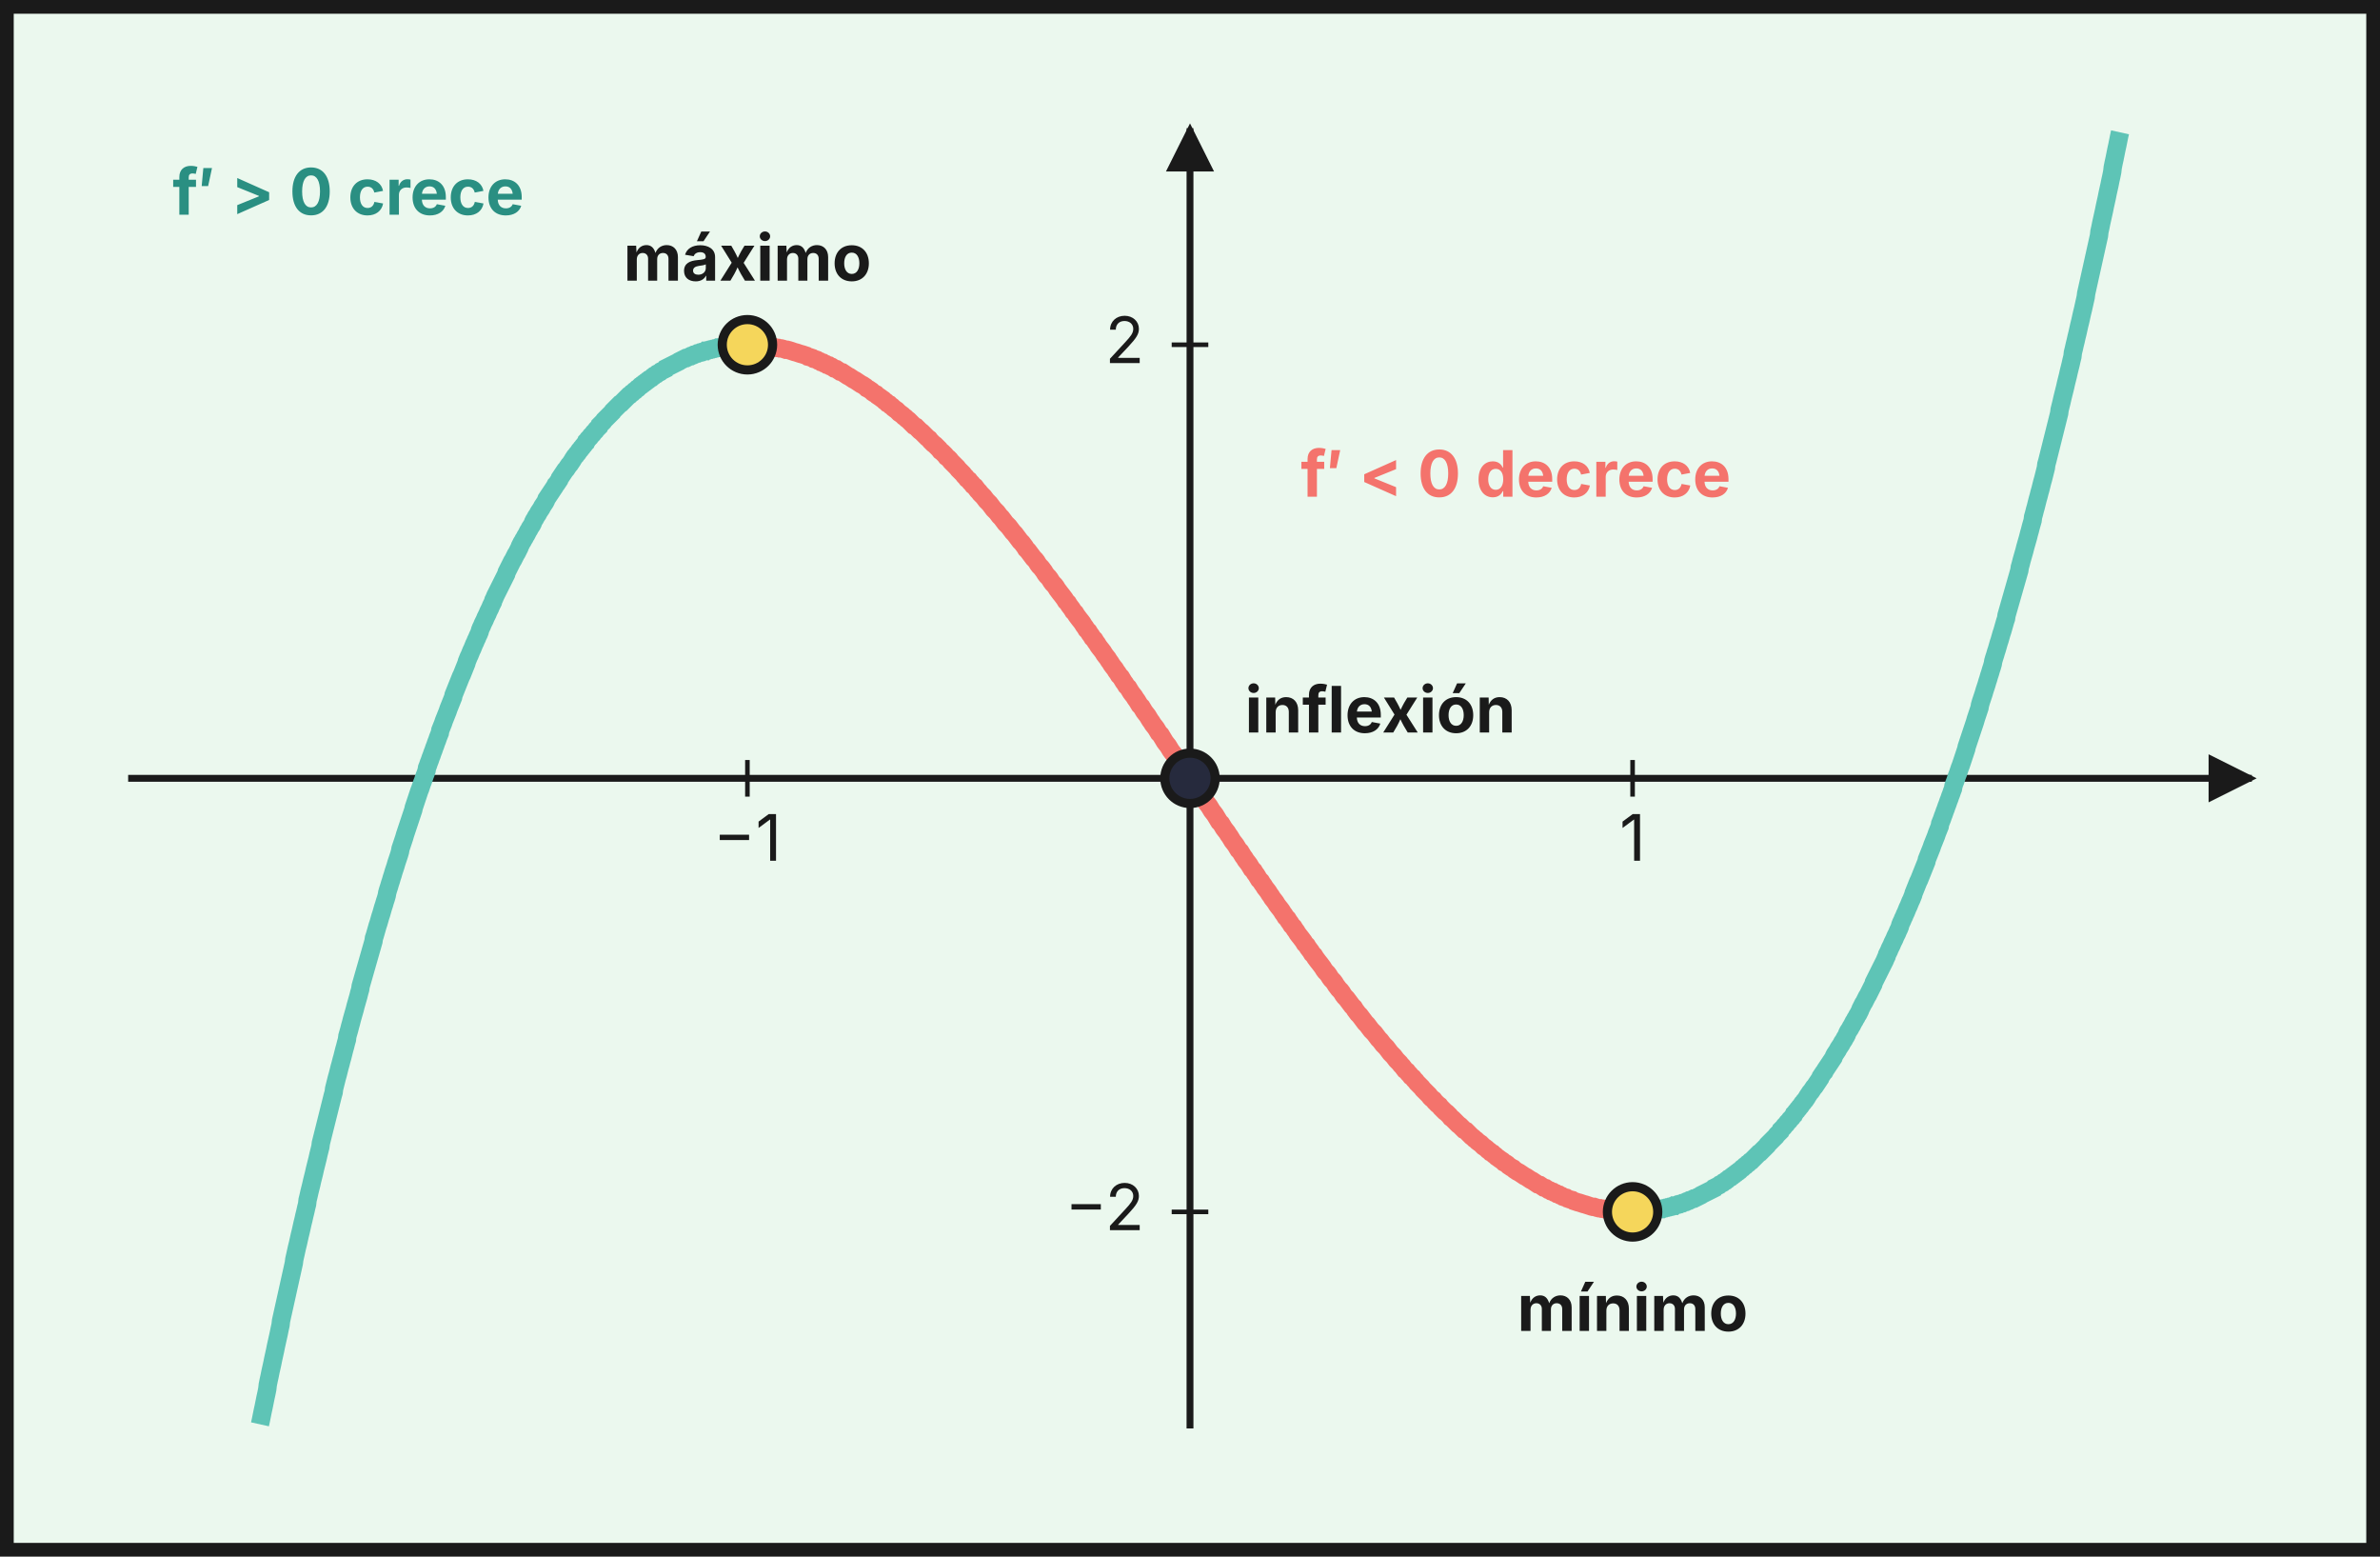
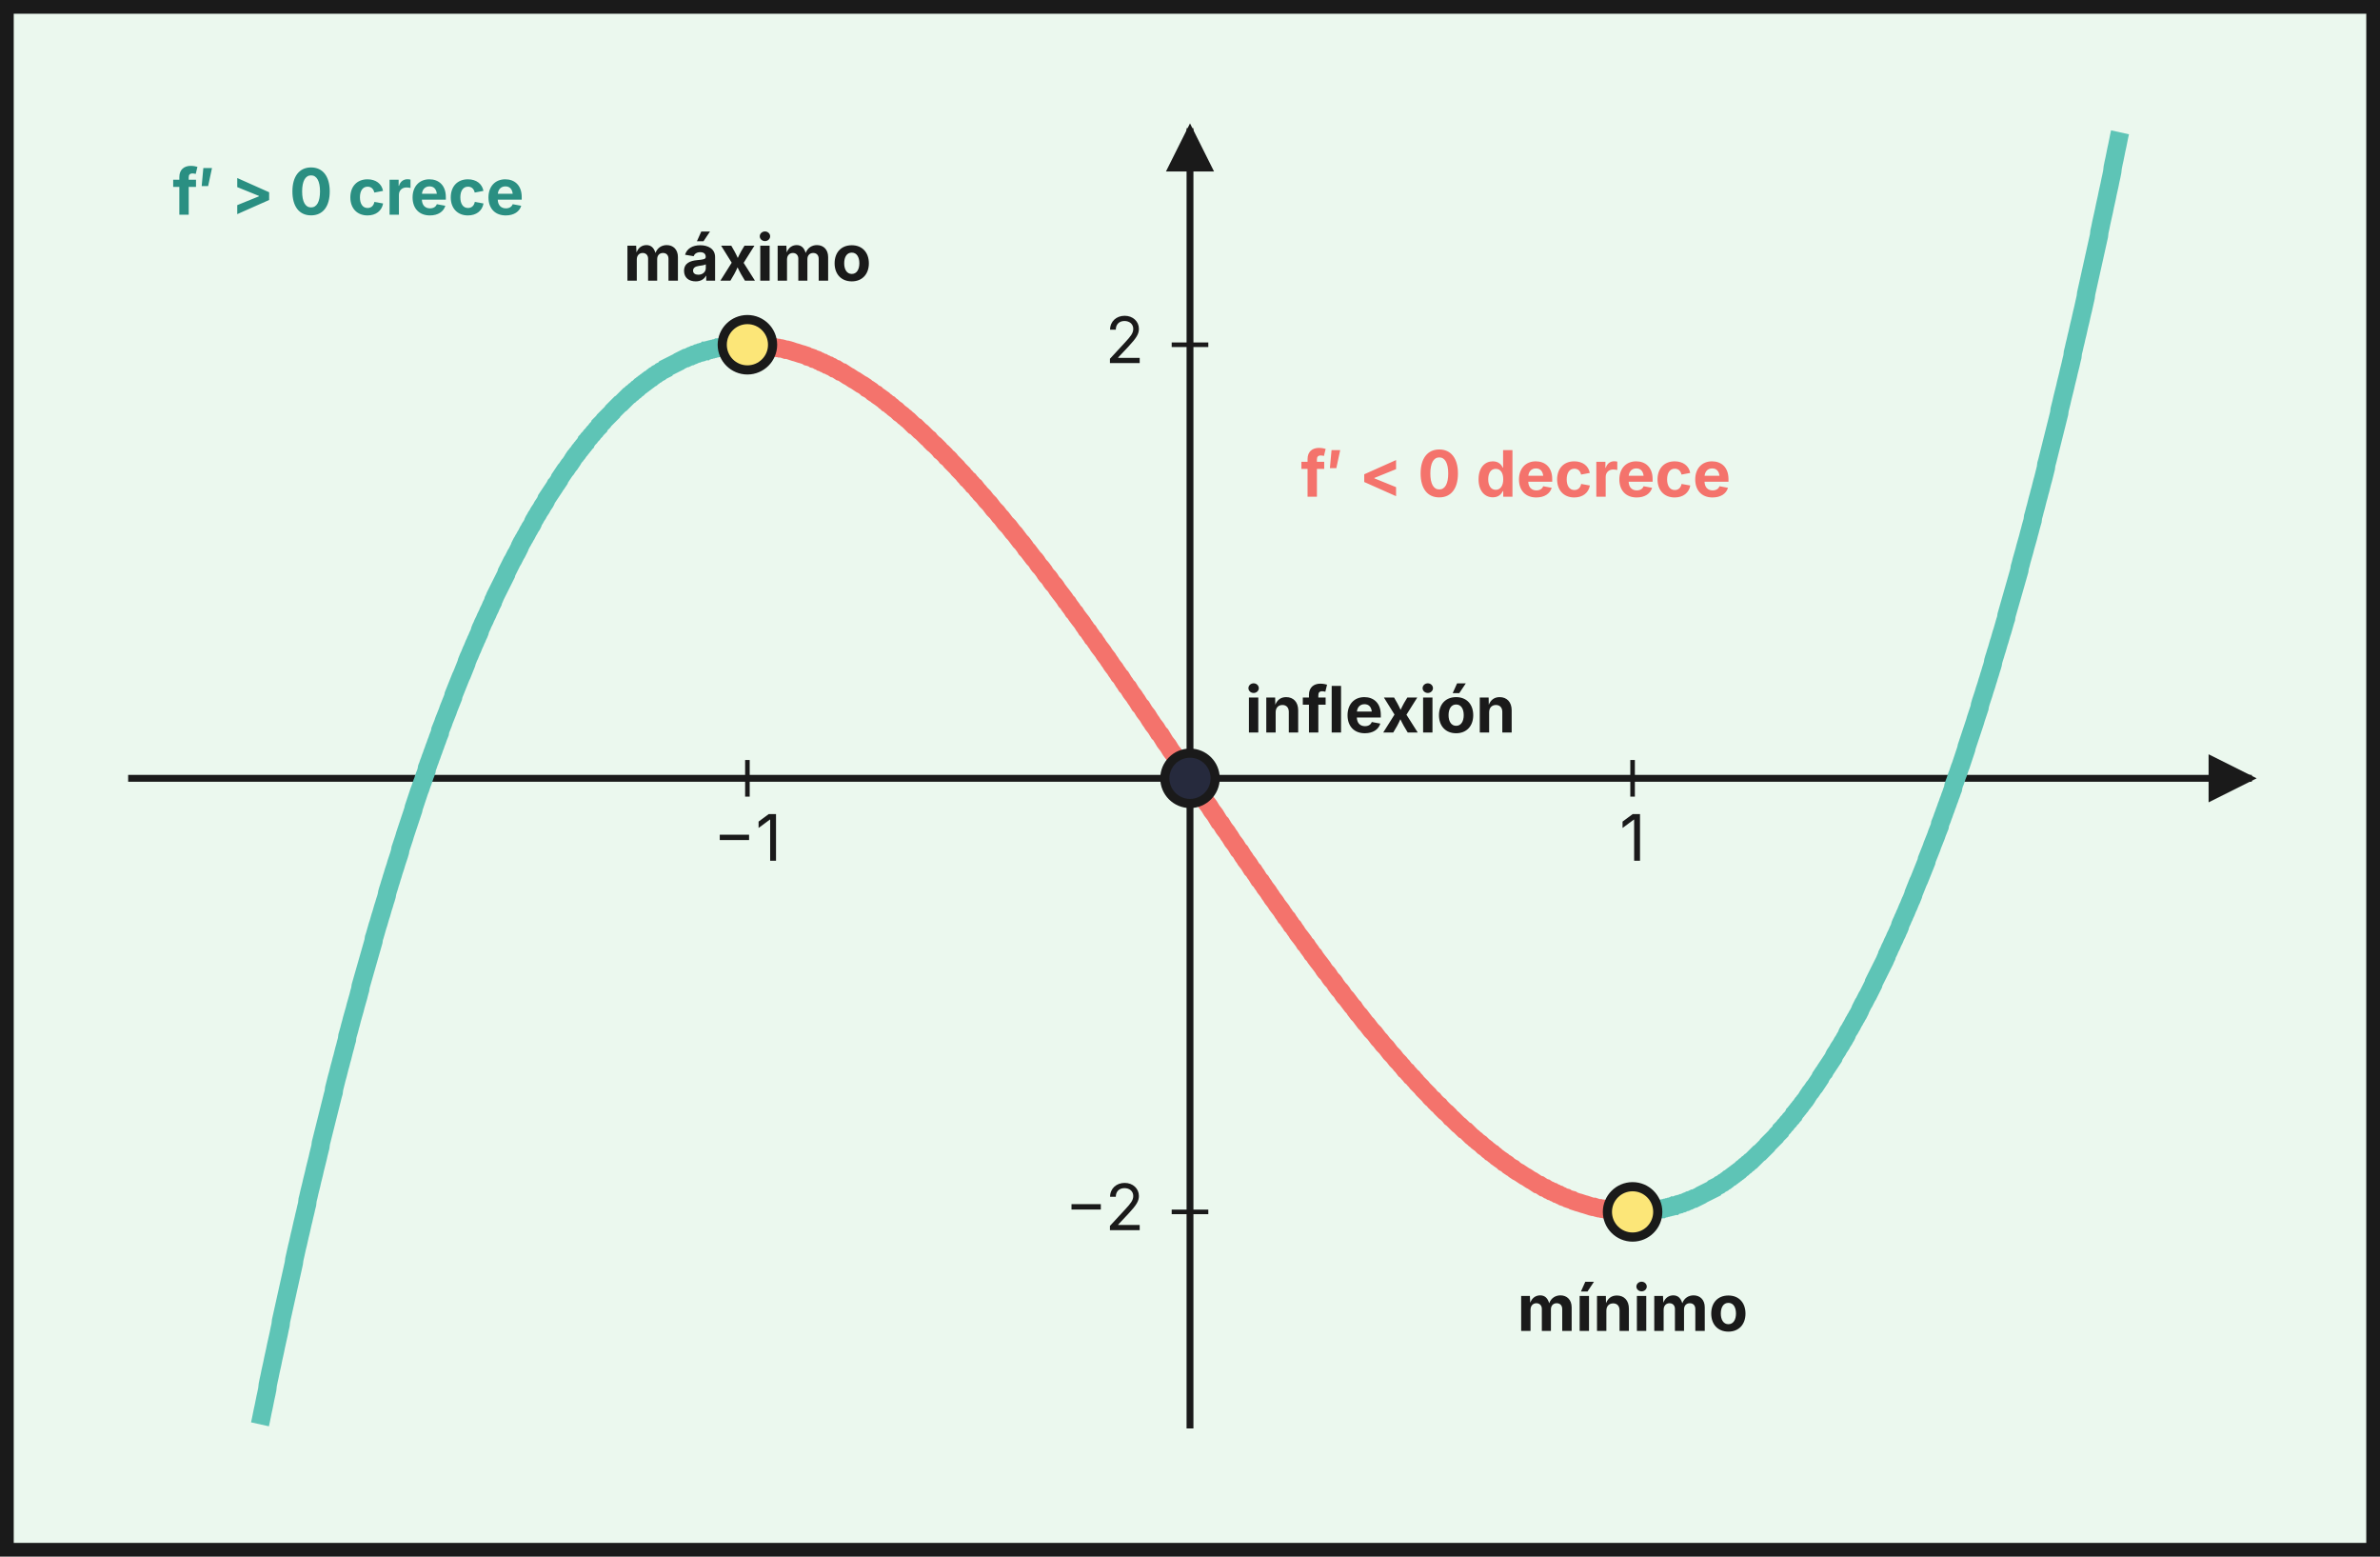
<svg xmlns="http://www.w3.org/2000/svg" viewBox="0 0 520 340" width="520" height="340" font-family="Inter, Helvetica, Arial, sans-serif" role="img">
  <defs>
    <marker id="f" viewBox="0 0 10 10" refX="9" refY="5" markerWidth="7" markerHeight="7" orient="auto">
      <path d="M0,0 L10,5 L0,10 z" fill="#1A1A1A" />
    </marker>
  </defs>
  <rect x="1.5" y="1.5" width="517" height="337" fill="#EBF8EE" stroke="#1A1A1A" stroke-width="3" />
  <line x1="28.0" y1="170.0" x2="492.0" y2="170.0" stroke="#1A1A1A" stroke-width="1.5" marker-end="url(#f)" />
  <line x1="260.0" y1="312.0" x2="260.0" y2="28.0" stroke="#1A1A1A" stroke-width="1.5" marker-end="url(#f)" />
  <line x1="163.3" y1="166.0" x2="163.3" y2="174.0" stroke="#1A1A1A" />
  <text x="163.3" y="188.0" text-anchor="middle" font-size="14" fill="#1A1A1A">−1</text>
  <line x1="356.7" y1="166.0" x2="356.7" y2="174.0" stroke="#1A1A1A" />
  <text x="356.7" y="188.0" text-anchor="middle" font-size="14" fill="#1A1A1A">1</text>
  <line x1="256.0" y1="264.7" x2="264.0" y2="264.7" stroke="#1A1A1A" />
  <text x="250.0" y="268.7" text-anchor="end" font-size="14" fill="#1A1A1A">−2</text>
  <line x1="256.0" y1="75.3" x2="264.0" y2="75.3" stroke="#1A1A1A" />
  <text x="250.0" y="79.3" text-anchor="end" font-size="14" fill="#1A1A1A">2</text>
  <path d="M56.8,311.1 L57.0,310.2 L57.2,309.2 L57.4,308.2 L57.6,307.3 L57.8,306.3 L58.0,305.3 L58.2,304.4 L58.4,303.4 L58.5,302.5 L58.7,301.5 L58.9,300.6 L59.1,299.6 L59.3,298.7 L59.5,297.8 L59.7,296.8 L59.9,295.9 L60.1,295.0 L60.3,294.0 L60.5,293.1 L60.7,292.2 L60.9,291.3 L61.1,290.3 L61.3,289.4 L61.4,288.5 L61.6,287.6 L61.8,286.7 L62.0,285.8 L62.2,284.9 L62.4,284.0 L62.6,283.1 L62.8,282.2 L63.0,281.3 L63.2,280.4 L63.4,279.5 L63.6,278.6 L63.8,277.7 L64.0,276.8 L64.2,275.9 L64.3,275.1 L64.5,274.2 L64.7,273.3 L64.9,272.4 L65.1,271.6 L65.3,270.7 L65.5,269.8 L65.7,269.0 L65.9,268.1 L66.1,267.2 L66.3,266.4 L66.5,265.5 L66.7,264.7 L66.9,263.8 L67.1,263.0 L67.2,262.1 L67.4,261.3 L67.6,260.4 L67.8,259.6 L68.0,258.8 L68.2,257.9 L68.4,257.1 L68.6,256.3 L68.8,255.4 L69.0,254.6 L69.2,253.8 L69.4,253.0 L69.6,252.1 L69.8,251.3 L70.0,250.5 L70.1,249.7 L70.3,248.9 L70.5,248.1 L70.7,247.3 L70.9,246.5 L71.1,245.7 L71.3,244.9 L71.5,244.1 L71.7,243.3 L71.9,242.5 L72.1,241.7 L72.3,240.9 L72.5,240.1 L72.7,239.3 L72.9,238.6 L73.0,237.8 L73.2,237.0 L73.4,236.2 L73.6,235.4 L73.8,234.7 L74.0,233.9 L74.2,233.1 L74.4,232.4 L74.6,231.6 L74.8,230.9 L75.0,230.1 L75.2,229.3 L75.4,228.6 L75.6,227.8 L75.8,227.1 L75.9,226.3 L76.1,225.6 L76.3,224.9 L76.5,224.1 L76.7,223.4 L76.9,222.6 L77.1,221.9 L77.3,221.2 L77.5,220.5 L77.7,219.7 L77.9,219.0 L78.1,218.3 L78.3,217.6 L78.5,216.8 L78.7,216.1 L78.8,215.4 L79.0,214.7 L79.2,214.0 L79.4,213.3 L79.6,212.6 L79.8,211.9 L80.0,211.2 L80.2,210.5 L80.4,209.8 L80.6,209.1 L80.8,208.4 L81.0,207.7 L81.2,207.0 L81.4,206.3 L81.6,205.6 L81.7,204.9 L81.9,204.3 L82.1,203.6 L82.3,202.9 L82.5,202.2 L82.7,201.6 L82.9,200.9 L83.1,200.2 L83.3,199.6 L83.5,198.9 L83.7,198.2 L83.9,197.6 L84.1,196.9 L84.3,196.3 L84.5,195.6 L84.6,195.0 L84.8,194.3 L85.0,193.7 L85.2,193.0 L85.4,192.4 L85.6,191.7 L85.8,191.1 L86.0,190.4 L86.2,189.8 L86.4,189.2 L86.6,188.5 L86.8,187.9 L87.0,187.3 L87.2,186.7 L87.4,186.0 L87.5,185.4 L87.7,184.8 L87.9,184.2 L88.1,183.6 L88.3,183.0 L88.5,182.3 L88.7,181.7 L88.9,181.1 L89.1,180.5 L89.3,179.9 L89.5,179.3 L89.7,178.7 L89.9,178.1 L90.1,177.5 L90.3,176.9 L90.4,176.4 L90.6,175.8 L90.8,175.2 L91.0,174.6 L91.2,174.0 L91.4,173.4 L91.6,172.8 L91.8,172.3 L92.0,171.7 L92.2,171.1 L92.4,170.6 L92.6,170.0 L92.8,169.4 L93.0,168.9 L93.2,168.3 L93.3,167.7 L93.5,167.2 L93.7,166.6 L93.9,166.1 L94.1,165.5 L94.3,165.0 L94.5,164.4 L94.7,163.9 L94.9,163.3 L95.1,162.8 L95.3,162.2 L95.5,161.7 L95.7,161.1 L95.9,160.6 L96.1,160.1 L96.2,159.5 L96.4,159.0 L96.6,158.5 L96.8,158.0 L97.0,157.4 L97.2,156.9 L97.4,156.4 L97.6,155.9 L97.8,155.4 L98.0,154.8 L98.2,154.3 L98.4,153.8 L98.6,153.3 L98.8,152.8 L99.0,152.3 L99.1,151.8 L99.3,151.3 L99.5,150.8 L99.7,150.3 L99.9,149.8 L100.1,149.3 L100.3,148.8 L100.5,148.3 L100.7,147.8 L100.9,147.4 L101.1,146.9 L101.3,146.4 L101.5,145.9 L101.7,145.4 L101.9,144.9 L102.0,144.5 L102.2,144.0 L102.4,143.5 L102.6,143.1 L102.8,142.6 L103.0,142.1 L103.2,141.7 L103.4,141.2 L103.6,140.7 L103.8,140.3 L104.0,139.8 L104.2,139.4 L104.4,138.9 L104.6,138.5 L104.8,138.0 L104.9,137.6 L105.1,137.1 L105.3,136.7 L105.5,136.2 L105.7,135.8 L105.9,135.4 L106.1,134.9 L106.3,134.5 L106.5,134.1 L106.7,133.6 L106.9,133.2 L107.1,132.8 L107.3,132.3 L107.5,131.9 L107.7,131.5 L107.8,131.1 L108.0,130.7 L108.2,130.2 L108.4,129.8 L108.6,129.4 L108.8,129.0 L109.0,128.6 L109.2,128.2 L109.4,127.8 L109.6,127.4 L109.8,127.0 L110.0,126.6 L110.2,126.2 L110.4,125.8 L110.6,125.4 L110.7,125.0 L110.9,124.6 L111.1,124.2 L111.3,123.8 L111.5,123.4 L111.7,123.0 L111.9,122.6 L112.1,122.3 L112.3,121.9 L112.5,121.5 L112.7,121.1 L112.9,120.8 L113.1,120.4 L113.3,120.0 L113.5,119.6 L113.6,119.3 L113.8,118.9 L114.0,118.5 L114.2,118.2 L114.4,117.8 L114.6,117.5 L114.8,117.1 L115.0,116.8 L115.2,116.4 L115.4,116.0 L115.6,115.7 L115.8,115.3 L116.0,115.0 L116.2,114.7 L116.4,114.3 L116.5,114.0 L116.7,113.6 L116.9,113.3 L117.1,112.9 L117.3,112.6 L117.5,112.3 L117.7,111.9 L117.9,111.6 L118.1,111.3 L118.3,111.0 L118.5,110.6 L118.7,110.3 L118.9,110.0 L119.1,109.7 L119.3,109.3 L119.4,109.0 L119.6,108.7 L119.8,108.4 L120.0,108.1 L120.2,107.8 L120.4,107.5 L120.6,107.2 L120.8,106.9 L121.0,106.6 L121.2,106.3 L121.4,105.9 L121.6,105.7 L121.8,105.4 L122.0,105.1 L122.2,104.8 L122.3,104.5 L122.5,104.2 L122.7,103.9 L122.9,103.6 L123.1,103.3 L123.3,103.0 L123.5,102.7 L123.7,102.5 L123.9,102.2 L124.1,101.9 L124.3,101.6 L124.5,101.4 L124.7,101.1 L124.9,100.8 L125.1,100.5 L125.2,100.3 L125.4,100.0 L125.6,99.7 L125.8,99.5 L126.0,99.2 L126.2,99.0 L126.4,98.7 L126.6,98.4 L126.8,98.2 L127.0,97.9 L127.2,97.7 L127.4,97.4 L127.6,97.2 L127.8,96.9 L128.0,96.7 L128.1,96.4 L128.3,96.2 L128.5,95.9 L128.7,95.7 L128.9,95.5 L129.1,95.2 L129.3,95.0 L129.5,94.8 L129.7,94.5 L129.9,94.3 L130.1,94.1 L130.3,93.8 L130.5,93.6 L130.7,93.4 L130.9,93.2 L131.0,92.9 L131.2,92.7 L131.4,92.5 L131.6,92.3 L131.8,92.1 L132.0,91.8 L132.2,91.6 L132.4,91.4 L132.6,91.2 L132.8,91.0 L133.0,90.8 L133.2,90.6 L133.4,90.4 L133.6,90.2 L133.8,90.0 L133.9,89.8 L134.1,89.6 L134.3,89.4 L134.5,89.2 L134.7,89.0 L134.9,88.8 L135.1,88.6 L135.3,88.4 L135.5,88.2 L135.7,88.1 L135.9,87.9 L136.1,87.7 L136.3,87.5 L136.5,87.3 L136.7,87.1 L136.8,87.0 L137.0,86.8 L137.2,86.6 L137.4,86.4 L137.6,86.3 L137.8,86.1 L138.0,85.9 L138.2,85.8 L138.4,85.6 L138.6,85.4 L138.8,85.3 L139.0,85.1 L139.2,84.9 L139.4,84.8 L139.6,84.6 L139.7,84.5 L139.9,84.3 L140.1,84.2 L140.3,84.0 L140.5,83.9 L140.7,83.7 L140.9,83.6 L141.1,83.4 L141.3,83.3 L141.5,83.1 L141.7,83.0 L141.9,82.8 L142.1,82.7 L142.3,82.6 L142.5,82.4 L142.6,82.3 L142.8,82.2 L143.0,82.0 L143.2,81.9 L143.4,81.8 L143.6,81.6 L143.8,81.5 L144.0,81.4 L144.2,81.3 L144.4,81.1 L144.6,81.0 L144.8,80.9 L145.0,80.8 L145.2,80.7 L145.4,80.6 L145.5,80.4 L145.7,80.3 L145.9,80.2 L146.1,80.1 L146.3,80.0 L146.5,79.9 L146.7,79.8 L146.9,79.7 L147.1,79.6 L147.3,79.5 L147.5,79.4 L147.7,79.3 L147.9,79.2 L148.1,79.1 L148.3,79.0 L148.4,78.9 L148.6,78.8 L148.8,78.7 L149.0,78.6 L149.2,78.5 L149.4,78.4 L149.6,78.3 L149.8,78.2 L150.0,78.2 L150.2,78.1 L150.4,78.0 L150.6,77.9 L150.8,77.8 L151.0,77.8 L151.2,77.7 L151.3,77.6 L151.5,77.5 L151.7,77.5 L151.9,77.4 L152.1,77.3 L152.3,77.2 L152.5,77.2 L152.7,77.1 L152.9,77.0 L153.1,77.0 L153.3,76.9 L153.5,76.9 L153.7,76.8 L153.9,76.7 L154.1,76.7 L154.2,76.6 L154.4,76.6 L154.6,76.5 L154.8,76.5 L155.0,76.4 L155.2,76.4 L155.4,76.3 L155.6,76.3 L155.8,76.2 L156.0,76.2 L156.2,76.1 L156.4,76.1 L156.6,76.0 L156.8,76.0 L157.0,76.0 L157.1,75.9 L157.3,75.9 L157.5,75.9 L157.7,75.8 L157.9,75.8 L158.1,75.8 L158.3,75.7 L158.5,75.7 L158.7,75.7 L158.9,75.6 L159.1,75.6 L159.3,75.6 L159.5,75.6 L159.7,75.5 L159.9,75.5 L160.0,75.5 L160.2,75.5 L160.4,75.5 L160.6,75.4 L160.8,75.4 L161.0,75.4 L161.2,75.4 L161.4,75.4 L161.6,75.4 L161.8,75.4 L162.0,75.4 L162.2,75.4 L162.4,75.3 L162.6,75.3 L162.8,75.3 L162.9,75.3 L163.1,75.3 L163.3,75.3" fill="none" stroke="#5EC4B6" stroke-width="4" />
  <path d="M163.3,75.3 L163.7,75.3 L164.0,75.3 L164.3,75.3 L164.6,75.4 L164.9,75.4 L165.3,75.4 L165.6,75.4 L165.9,75.4 L166.2,75.5 L166.6,75.5 L166.9,75.5 L167.2,75.6 L167.5,75.6 L167.8,75.6 L168.2,75.7 L168.5,75.7 L168.8,75.8 L169.1,75.8 L169.5,75.9 L169.8,76.0 L170.1,76.0 L170.4,76.1 L170.7,76.1 L171.1,76.2 L171.4,76.3 L171.7,76.4 L172.0,76.4 L172.4,76.5 L172.7,76.6 L173.0,76.7 L173.3,76.8 L173.6,76.9 L174.0,77.0 L174.3,77.1 L174.6,77.2 L174.9,77.3 L175.3,77.4 L175.6,77.5 L175.9,77.6 L176.2,77.7 L176.5,77.9 L176.9,78.0 L177.2,78.1 L177.5,78.2 L177.8,78.4 L178.2,78.5 L178.5,78.6 L178.8,78.8 L179.1,78.9 L179.4,79.1 L179.8,79.2 L180.1,79.4 L180.4,79.5 L180.7,79.7 L181.1,79.8 L181.4,80.0 L181.7,80.1 L182.0,80.3 L182.3,80.5 L182.7,80.6 L183.0,80.8 L183.3,81.0 L183.6,81.2 L184.0,81.3 L184.3,81.5 L184.6,81.7 L184.9,81.9 L185.2,82.1 L185.6,82.3 L185.9,82.5 L186.2,82.7 L186.5,82.9 L186.9,83.1 L187.2,83.3 L187.5,83.5 L187.8,83.7 L188.1,83.9 L188.5,84.1 L188.8,84.3 L189.1,84.5 L189.4,84.8 L189.8,85.0 L190.1,85.2 L190.4,85.4 L190.7,85.7 L191.0,85.9 L191.4,86.1 L191.7,86.4 L192.0,86.6 L192.3,86.8 L192.7,87.1 L193.0,87.3 L193.3,87.6 L193.6,87.8 L193.9,88.1 L194.3,88.3 L194.6,88.6 L194.9,88.8 L195.2,89.1 L195.6,89.4 L195.9,89.6 L196.2,89.9 L196.5,90.2 L196.8,90.4 L197.2,90.7 L197.5,91.0 L197.8,91.2 L198.1,91.5 L198.5,91.8 L198.8,92.1 L199.1,92.4 L199.4,92.7 L199.7,93.0 L200.1,93.2 L200.4,93.5 L200.7,93.8 L201.0,94.1 L201.4,94.4 L201.7,94.7 L202.0,95.0 L202.3,95.3 L202.6,95.6 L203.0,95.9 L203.3,96.3 L203.6,96.6 L203.9,96.9 L204.3,97.2 L204.6,97.5 L204.9,97.8 L205.2,98.1 L205.5,98.5 L205.9,98.8 L206.2,99.1 L206.5,99.4 L206.8,99.8 L207.2,100.1 L207.5,100.4 L207.8,100.8 L208.1,101.1 L208.4,101.4 L208.8,101.8 L209.1,102.1 L209.4,102.5 L209.7,102.8 L210.1,103.2 L210.4,103.5 L210.7,103.9 L211.0,104.2 L211.3,104.6 L211.7,104.9 L212.0,105.3 L212.3,105.6 L212.6,106.0 L213.0,106.3 L213.3,106.7 L213.6,107.1 L213.9,107.4 L214.2,107.8 L214.6,108.2 L214.9,108.5 L215.2,108.9 L215.5,109.3 L215.9,109.7 L216.2,110.0 L216.5,110.4 L216.8,110.8 L217.1,111.2 L217.5,111.6 L217.8,111.9 L218.1,112.3 L218.4,112.7 L218.8,113.1 L219.1,113.5 L219.4,113.9 L219.7,114.3 L220.0,114.6 L220.4,115.0 L220.7,115.4 L221.0,115.8 L221.3,116.2 L221.7,116.6 L222.0,117.0 L222.3,117.4 L222.6,117.8 L222.9,118.2 L223.3,118.6 L223.6,119.0 L223.9,119.4 L224.2,119.9 L224.6,120.3 L224.9,120.7 L225.2,121.1 L225.5,121.5 L225.8,121.9 L226.2,122.3 L226.5,122.7 L226.8,123.2 L227.1,123.6 L227.5,124.0 L227.8,124.4 L228.1,124.8 L228.4,125.3 L228.7,125.7 L229.1,126.1 L229.4,126.5 L229.7,127.0 L230.0,127.4 L230.4,127.8 L230.7,128.2 L231.0,128.7 L231.3,129.1 L231.6,129.5 L232.0,130.0 L232.3,130.4 L232.6,130.8 L232.9,131.3 L233.3,131.7 L233.6,132.2 L233.9,132.6 L234.2,133.0 L234.5,133.5 L234.9,133.9 L235.2,134.4 L235.5,134.8 L235.8,135.2 L236.2,135.7 L236.5,136.1 L236.8,136.6 L237.1,137.0 L237.4,137.5 L237.8,137.9 L238.1,138.4 L238.4,138.8 L238.7,139.3 L239.1,139.7 L239.4,140.2 L239.7,140.6 L240.0,141.1 L240.3,141.5 L240.7,142.0 L241.0,142.4 L241.3,142.9 L241.6,143.3 L242.0,143.8 L242.3,144.3 L242.6,144.7 L242.9,145.2 L243.2,145.6 L243.6,146.1 L243.9,146.6 L244.2,147.0 L244.5,147.5 L244.9,147.9 L245.2,148.4 L245.5,148.9 L245.8,149.3 L246.1,149.8 L246.5,150.2 L246.8,150.7 L247.1,151.2 L247.4,151.6 L247.8,152.1 L248.1,152.6 L248.4,153.0 L248.7,153.5 L249.0,154.0 L249.4,154.4 L249.7,154.9 L250.0,155.4 L250.3,155.8 L250.7,156.3 L251.0,156.8 L251.3,157.3 L251.6,157.7 L251.9,158.2 L252.3,158.7 L252.6,159.1 L252.9,159.6 L253.2,160.1 L253.6,160.5 L253.9,161.0 L254.2,161.5 L254.5,162.0 L254.8,162.4 L255.2,162.9 L255.5,163.4 L255.8,163.9 L256.1,164.3 L256.5,164.8 L256.8,165.3 L257.1,165.7 L257.4,166.2 L257.7,166.7 L258.1,167.2 L258.4,167.6 L258.7,168.1 L259.0,168.6 L259.4,169.1 L259.7,169.5 L260.0,170.0 L260.3,170.5 L260.6,170.9 L261.0,171.4 L261.3,171.9 L261.6,172.4 L261.9,172.8 L262.3,173.3 L262.6,173.8 L262.9,174.3 L263.2,174.7 L263.5,175.2 L263.9,175.7 L264.2,176.1 L264.5,176.6 L264.8,177.1 L265.2,177.6 L265.5,178.0 L265.8,178.5 L266.1,179.0 L266.4,179.5 L266.8,179.9 L267.1,180.4 L267.4,180.9 L267.7,181.3 L268.1,181.8 L268.4,182.3 L268.7,182.7 L269.0,183.2 L269.3,183.7 L269.7,184.2 L270.0,184.6 L270.3,185.1 L270.6,185.6 L271.0,186.0 L271.3,186.5 L271.6,187.0 L271.9,187.4 L272.2,187.9 L272.6,188.4 L272.9,188.8 L273.2,189.3 L273.5,189.8 L273.9,190.2 L274.2,190.7 L274.5,191.1 L274.8,191.6 L275.1,192.1 L275.5,192.5 L275.8,193.0 L276.1,193.4 L276.4,193.9 L276.8,194.4 L277.1,194.8 L277.4,195.3 L277.7,195.7 L278.0,196.2 L278.4,196.7 L278.7,197.1 L279.0,197.6 L279.3,198.0 L279.7,198.5 L280.0,198.9 L280.3,199.4 L280.6,199.8 L280.9,200.3 L281.3,200.7 L281.6,201.2 L281.9,201.6 L282.2,202.1 L282.6,202.5 L282.9,203.0 L283.2,203.4 L283.5,203.9 L283.8,204.3 L284.2,204.8 L284.5,205.2 L284.8,205.6 L285.1,206.1 L285.5,206.5 L285.8,207.0 L286.1,207.4 L286.4,207.8 L286.7,208.3 L287.1,208.7 L287.4,209.2 L287.7,209.6 L288.0,210.0 L288.4,210.5 L288.7,210.9 L289.0,211.3 L289.3,211.8 L289.6,212.2 L290.0,212.6 L290.3,213.0 L290.6,213.5 L290.9,213.9 L291.3,214.3 L291.6,214.7 L291.9,215.2 L292.2,215.6 L292.5,216.0 L292.9,216.4 L293.2,216.8 L293.5,217.3 L293.8,217.7 L294.2,218.1 L294.5,218.5 L294.8,218.9 L295.1,219.3 L295.4,219.7 L295.8,220.1 L296.1,220.6 L296.4,221.0 L296.7,221.4 L297.1,221.8 L297.4,222.2 L297.7,222.6 L298.0,223.0 L298.3,223.4 L298.7,223.8 L299.0,224.2 L299.3,224.6 L299.6,225.0 L300.0,225.4 L300.3,225.7 L300.6,226.1 L300.9,226.5 L301.2,226.9 L301.6,227.3 L301.9,227.7 L302.2,228.1 L302.5,228.4 L302.9,228.8 L303.2,229.2 L303.5,229.6 L303.8,230.0 L304.1,230.3 L304.5,230.7 L304.8,231.1 L305.1,231.5 L305.4,231.8 L305.8,232.2 L306.1,232.6 L306.4,232.9 L306.7,233.3 L307.0,233.7 L307.4,234.0 L307.7,234.4 L308.0,234.7 L308.3,235.1 L308.7,235.4 L309.0,235.8 L309.3,236.1 L309.6,236.5 L309.9,236.8 L310.3,237.2 L310.6,237.5 L310.9,237.9 L311.2,238.2 L311.6,238.6 L311.9,238.9 L312.2,239.2 L312.5,239.6 L312.8,239.9 L313.2,240.2 L313.5,240.6 L313.8,240.9 L314.1,241.2 L314.5,241.5 L314.8,241.9 L315.1,242.2 L315.4,242.5 L315.7,242.8 L316.1,243.1 L316.4,243.4 L316.7,243.7 L317.0,244.1 L317.4,244.4 L317.7,244.7 L318.0,245.0 L318.3,245.3 L318.6,245.6 L319.0,245.9 L319.3,246.2 L319.6,246.5 L319.9,246.8 L320.3,247.0 L320.6,247.3 L320.9,247.6 L321.2,247.9 L321.5,248.2 L321.9,248.5 L322.2,248.8 L322.5,249.0 L322.8,249.3 L323.2,249.6 L323.5,249.8 L323.8,250.1 L324.1,250.4 L324.4,250.6 L324.8,250.9 L325.1,251.2 L325.4,251.4 L325.7,251.7 L326.1,251.9 L326.4,252.2 L326.7,252.4 L327.0,252.7 L327.3,252.9 L327.7,253.2 L328.0,253.4 L328.3,253.6 L328.6,253.9 L329.0,254.1 L329.3,254.3 L329.6,254.6 L329.9,254.8 L330.2,255.0 L330.6,255.2 L330.9,255.5 L331.2,255.7 L331.5,255.9 L331.9,256.1 L332.2,256.3 L332.5,256.5 L332.8,256.7 L333.1,256.9 L333.5,257.1 L333.8,257.3 L334.1,257.5 L334.4,257.7 L334.8,257.9 L335.1,258.1 L335.4,258.3 L335.7,258.5 L336.0,258.7 L336.4,258.8 L336.7,259.0 L337.0,259.2 L337.3,259.4 L337.7,259.5 L338.0,259.7 L338.3,259.9 L338.6,260.0 L338.9,260.2 L339.3,260.3 L339.6,260.5 L339.9,260.6 L340.2,260.8 L340.6,260.9 L340.9,261.1 L341.2,261.2 L341.5,261.4 L341.8,261.5 L342.2,261.6 L342.5,261.8 L342.8,261.9 L343.1,262.0 L343.5,262.1 L343.8,262.3 L344.1,262.4 L344.4,262.5 L344.7,262.6 L345.1,262.7 L345.4,262.8 L345.7,262.9 L346.0,263.0 L346.4,263.1 L346.7,263.2 L347.0,263.3 L347.3,263.4 L347.6,263.5 L348.0,263.6 L348.3,263.6 L348.6,263.7 L348.9,263.8 L349.3,263.9 L349.6,263.9 L349.9,264.0 L350.2,264.0 L350.5,264.1 L350.9,264.2 L351.2,264.2 L351.5,264.3 L351.8,264.3 L352.2,264.4 L352.5,264.4 L352.8,264.4 L353.1,264.5 L353.4,264.5 L353.8,264.5 L354.1,264.6 L354.4,264.6 L354.7,264.6 L355.1,264.6 L355.4,264.6 L355.7,264.7 L356.0,264.7 L356.3,264.7 L356.7,264.7" fill="none" stroke="#F4736C" stroke-width="4" />
  <path d="M356.7,264.7 L356.9,264.7 L357.1,264.7 L357.2,264.7 L357.4,264.7 L357.6,264.7 L357.8,264.6 L358.0,264.6 L358.2,264.6 L358.4,264.6 L358.6,264.6 L358.8,264.6 L359.0,264.6 L359.2,264.6 L359.4,264.6 L359.6,264.5 L359.8,264.5 L360.0,264.5 L360.1,264.5 L360.3,264.5 L360.5,264.4 L360.7,264.4 L360.9,264.4 L361.1,264.4 L361.3,264.3 L361.5,264.3 L361.7,264.3 L361.9,264.2 L362.1,264.2 L362.3,264.2 L362.5,264.1 L362.7,264.1 L362.9,264.1 L363.0,264.0 L363.2,264.0 L363.4,264.0 L363.6,263.9 L363.8,263.9 L364.0,263.8 L364.2,263.8 L364.4,263.7 L364.6,263.7 L364.8,263.6 L365.0,263.6 L365.2,263.5 L365.4,263.5 L365.6,263.4 L365.8,263.4 L365.9,263.3 L366.1,263.3 L366.3,263.2 L366.5,263.1 L366.7,263.1 L366.9,263.0 L367.1,263.0 L367.3,262.9 L367.5,262.8 L367.7,262.8 L367.9,262.7 L368.1,262.6 L368.3,262.5 L368.5,262.5 L368.7,262.4 L368.8,262.3 L369.0,262.2 L369.2,262.2 L369.4,262.1 L369.6,262.0 L369.8,261.9 L370.0,261.8 L370.2,261.8 L370.4,261.7 L370.6,261.6 L370.8,261.5 L371.0,261.4 L371.2,261.3 L371.4,261.2 L371.6,261.1 L371.7,261.0 L371.9,260.9 L372.1,260.8 L372.3,260.7 L372.5,260.6 L372.7,260.5 L372.9,260.4 L373.1,260.3 L373.3,260.2 L373.5,260.1 L373.7,260.0 L373.9,259.9 L374.1,259.8 L374.3,259.7 L374.5,259.6 L374.6,259.4 L374.8,259.3 L375.0,259.2 L375.2,259.1 L375.4,259.0 L375.6,258.9 L375.8,258.7 L376.0,258.6 L376.2,258.5 L376.4,258.4 L376.6,258.2 L376.8,258.1 L377.0,258.0 L377.2,257.8 L377.4,257.7 L377.5,257.6 L377.7,257.4 L377.9,257.3 L378.1,257.2 L378.3,257.0 L378.5,256.9 L378.7,256.7 L378.9,256.6 L379.1,256.4 L379.3,256.3 L379.5,256.1 L379.7,256.0 L379.9,255.8 L380.1,255.7 L380.3,255.5 L380.4,255.4 L380.6,255.2 L380.8,255.1 L381.0,254.9 L381.2,254.7 L381.4,254.6 L381.6,254.4 L381.8,254.2 L382.0,254.1 L382.2,253.9 L382.4,253.7 L382.6,253.6 L382.8,253.4 L383.0,253.2 L383.2,253.0 L383.3,252.9 L383.5,252.7 L383.7,252.5 L383.9,252.3 L384.1,252.1 L384.3,251.9 L384.5,251.8 L384.7,251.6 L384.9,251.4 L385.1,251.2 L385.3,251.0 L385.5,250.8 L385.7,250.6 L385.9,250.4 L386.1,250.2 L386.2,250.0 L386.4,249.8 L386.6,249.6 L386.8,249.4 L387.0,249.2 L387.2,249.0 L387.4,248.8 L387.6,248.6 L387.8,248.4 L388.0,248.2 L388.2,247.9 L388.4,247.7 L388.6,247.5 L388.8,247.3 L389.0,247.1 L389.1,246.8 L389.3,246.6 L389.5,246.4 L389.7,246.2 L389.9,245.9 L390.1,245.7 L390.3,245.5 L390.5,245.2 L390.7,245.0 L390.9,244.8 L391.1,244.5 L391.3,244.3 L391.5,244.1 L391.7,243.8 L391.9,243.6 L392.0,243.3 L392.2,243.1 L392.4,242.8 L392.6,242.6 L392.8,242.3 L393.0,242.1 L393.2,241.8 L393.4,241.6 L393.6,241.3 L393.8,241.0 L394.0,240.8 L394.2,240.5 L394.4,240.3 L394.6,240.0 L394.8,239.7 L394.9,239.5 L395.1,239.2 L395.3,238.9 L395.5,238.6 L395.7,238.4 L395.9,238.1 L396.1,237.8 L396.3,237.5 L396.5,237.3 L396.7,237.0 L396.9,236.7 L397.1,236.4 L397.3,236.1 L397.5,235.8 L397.7,235.5 L397.8,235.2 L398.0,234.9 L398.2,234.6 L398.4,234.3 L398.6,234.1 L398.8,233.7 L399.0,233.4 L399.2,233.1 L399.4,232.8 L399.6,232.5 L399.8,232.2 L400.0,231.9 L400.2,231.6 L400.4,231.3 L400.6,231.0 L400.7,230.7 L400.9,230.3 L401.1,230.0 L401.3,229.7 L401.5,229.4 L401.7,229.0 L401.9,228.7 L402.1,228.4 L402.3,228.1 L402.5,227.7 L402.7,227.4 L402.9,227.1 L403.1,226.7 L403.3,226.4 L403.5,226.0 L403.6,225.7 L403.8,225.3 L404.0,225.0 L404.2,224.7 L404.4,224.3 L404.6,224.0 L404.8,223.6 L405.0,223.2 L405.2,222.9 L405.4,222.5 L405.6,222.2 L405.8,221.8 L406.0,221.5 L406.2,221.1 L406.4,220.7 L406.5,220.4 L406.7,220.0 L406.9,219.6 L407.1,219.2 L407.3,218.9 L407.5,218.5 L407.7,218.1 L407.9,217.7 L408.1,217.4 L408.3,217.0 L408.5,216.6 L408.7,216.2 L408.9,215.8 L409.1,215.4 L409.3,215.0 L409.4,214.6 L409.6,214.2 L409.8,213.8 L410.0,213.4 L410.2,213.0 L410.4,212.6 L410.6,212.2 L410.8,211.8 L411.0,211.4 L411.2,211.0 L411.4,210.6 L411.6,210.2 L411.8,209.8 L412.0,209.3 L412.2,208.9 L412.3,208.5 L412.5,208.1 L412.7,207.7 L412.9,207.2 L413.1,206.8 L413.3,206.4 L413.5,205.9 L413.7,205.5 L413.9,205.1 L414.1,204.6 L414.3,204.2 L414.5,203.8 L414.7,203.3 L414.9,202.9 L415.1,202.4 L415.2,202.0 L415.4,201.5 L415.6,201.1 L415.8,200.6 L416.0,200.2 L416.2,199.7 L416.4,199.3 L416.6,198.8 L416.8,198.3 L417.0,197.9 L417.2,197.4 L417.4,196.9 L417.6,196.5 L417.8,196.0 L418.0,195.5 L418.1,195.1 L418.3,194.6 L418.5,194.1 L418.7,193.6 L418.9,193.1 L419.1,192.6 L419.3,192.2 L419.5,191.7 L419.7,191.2 L419.9,190.7 L420.1,190.2 L420.3,189.7 L420.5,189.2 L420.7,188.7 L420.9,188.2 L421.0,187.7 L421.2,187.2 L421.4,186.7 L421.6,186.2 L421.8,185.7 L422.0,185.2 L422.2,184.6 L422.4,184.1 L422.6,183.6 L422.8,183.1 L423.0,182.6 L423.2,182.0 L423.4,181.5 L423.6,181.0 L423.8,180.5 L423.9,179.9 L424.1,179.4 L424.3,178.9 L424.5,178.3 L424.7,177.8 L424.9,177.2 L425.1,176.7 L425.3,176.1 L425.5,175.6 L425.7,175.0 L425.9,174.5 L426.1,173.9 L426.3,173.4 L426.5,172.8 L426.7,172.3 L426.8,171.7 L427.0,171.1 L427.2,170.6 L427.4,170.0 L427.6,169.4 L427.8,168.9 L428.0,168.3 L428.2,167.7 L428.4,167.2 L428.6,166.6 L428.8,166.0 L429.0,165.4 L429.2,164.8 L429.4,164.2 L429.6,163.6 L429.7,163.1 L429.9,162.5 L430.1,161.9 L430.3,161.3 L430.5,160.7 L430.7,160.1 L430.9,159.5 L431.1,158.9 L431.3,158.3 L431.5,157.7 L431.7,157.0 L431.9,156.4 L432.1,155.8 L432.3,155.2 L432.5,154.6 L432.6,154.0 L432.8,153.3 L433.0,152.7 L433.2,152.1 L433.4,151.5 L433.6,150.8 L433.8,150.2 L434.0,149.6 L434.2,148.9 L434.4,148.3 L434.6,147.6 L434.8,147.0 L435.0,146.3 L435.2,145.7 L435.4,145.0 L435.5,144.4 L435.7,143.7 L435.9,143.1 L436.1,142.4 L436.3,141.8 L436.5,141.1 L436.7,140.4 L436.9,139.8 L437.1,139.1 L437.3,138.4 L437.5,137.8 L437.7,137.1 L437.9,136.4 L438.1,135.7 L438.3,135.1 L438.4,134.4 L438.6,133.7 L438.8,133.0 L439.0,132.3 L439.2,131.6 L439.4,130.9 L439.6,130.2 L439.8,129.5 L440.0,128.8 L440.2,128.1 L440.4,127.4 L440.6,126.7 L440.8,126.0 L441.0,125.3 L441.2,124.6 L441.3,123.9 L441.5,123.2 L441.7,122.4 L441.9,121.7 L442.1,121.0 L442.3,120.3 L442.5,119.5 L442.7,118.8 L442.9,118.1 L443.1,117.4 L443.3,116.6 L443.5,115.9 L443.7,115.1 L443.9,114.4 L444.1,113.7 L444.2,112.9 L444.4,112.2 L444.6,111.4 L444.8,110.7 L445.0,109.9 L445.2,109.1 L445.4,108.4 L445.6,107.6 L445.8,106.9 L446.0,106.1 L446.2,105.3 L446.4,104.6 L446.6,103.8 L446.8,103.0 L447.0,102.2 L447.1,101.4 L447.3,100.7 L447.5,99.9 L447.7,99.1 L447.9,98.3 L448.1,97.5 L448.3,96.7 L448.5,95.9 L448.7,95.1 L448.9,94.3 L449.1,93.5 L449.3,92.7 L449.5,91.9 L449.7,91.1 L449.9,90.3 L450.0,89.5 L450.2,88.7 L450.4,87.9 L450.6,87.0 L450.8,86.2 L451.0,85.4 L451.2,84.6 L451.4,83.7 L451.6,82.9 L451.8,82.1 L452.0,81.2 L452.2,80.4 L452.4,79.6 L452.6,78.7 L452.8,77.9 L452.9,77.0 L453.1,76.2 L453.3,75.3 L453.5,74.5 L453.7,73.6 L453.9,72.8 L454.1,71.9 L454.3,71.0 L454.5,70.2 L454.7,69.3 L454.9,68.4 L455.1,67.6 L455.3,66.7 L455.5,65.8 L455.7,64.9 L455.8,64.1 L456.0,63.2 L456.2,62.3 L456.4,61.4 L456.6,60.5 L456.8,59.6 L457.0,58.7 L457.2,57.8 L457.4,56.9 L457.6,56.0 L457.8,55.1 L458.0,54.2 L458.2,53.3 L458.4,52.4 L458.6,51.5 L458.7,50.6 L458.9,49.7 L459.1,48.7 L459.3,47.8 L459.5,46.9 L459.7,46.0 L459.9,45.0 L460.1,44.1 L460.3,43.2 L460.5,42.2 L460.7,41.3 L460.9,40.4 L461.1,39.4 L461.3,38.5 L461.5,37.5 L461.6,36.6 L461.8,35.6 L462.0,34.7 L462.2,33.7 L462.4,32.7 L462.6,31.8 L462.8,30.8 L463.0,29.8 L463.2,28.9" fill="none" stroke="#5EC4B6" stroke-width="4" />
-   <circle cx="163.3" cy="75.3" r="5.5" fill="#F5D65B" stroke="#1A1A1A" stroke-width="2" />
-   <circle cx="356.7" cy="264.7" r="5.5" fill="#F5D65B" stroke="#1A1A1A" stroke-width="2" />
+   <circle cx="163.3" cy="75.3" r="5.5" fill="#FCE678" stroke="#1A1A1A" stroke-width="2" />
+   <circle cx="356.7" cy="264.7" r="5.5" fill="#FCE678" stroke="#1A1A1A" stroke-width="2" />
  <circle cx="260.0" cy="170.0" r="5.5" fill="#262A3D" stroke="#1A1A1A" stroke-width="2" />
  <text x="163.3" y="61.3" text-anchor="middle" font-size="14" fill="#1A1A1A" font-weight="700">máximo</text>
  <text x="356.7" y="290.7" text-anchor="middle" font-size="14" fill="#1A1A1A" font-weight="700">mínimo</text>
  <text x="272.0" y="160.0" text-anchor="start" font-size="14" fill="#1A1A1A" font-weight="700">inflexión</text>
  <text x="37.7" y="46.9" text-anchor="start" font-size="14" fill="#2a8f82" font-weight="700">f′ &gt; 0 crece</text>
  <text x="284.2" y="108.5" text-anchor="start" font-size="14" fill="#F4736C" font-weight="700">f′ &lt; 0 decrece</text>
</svg>
